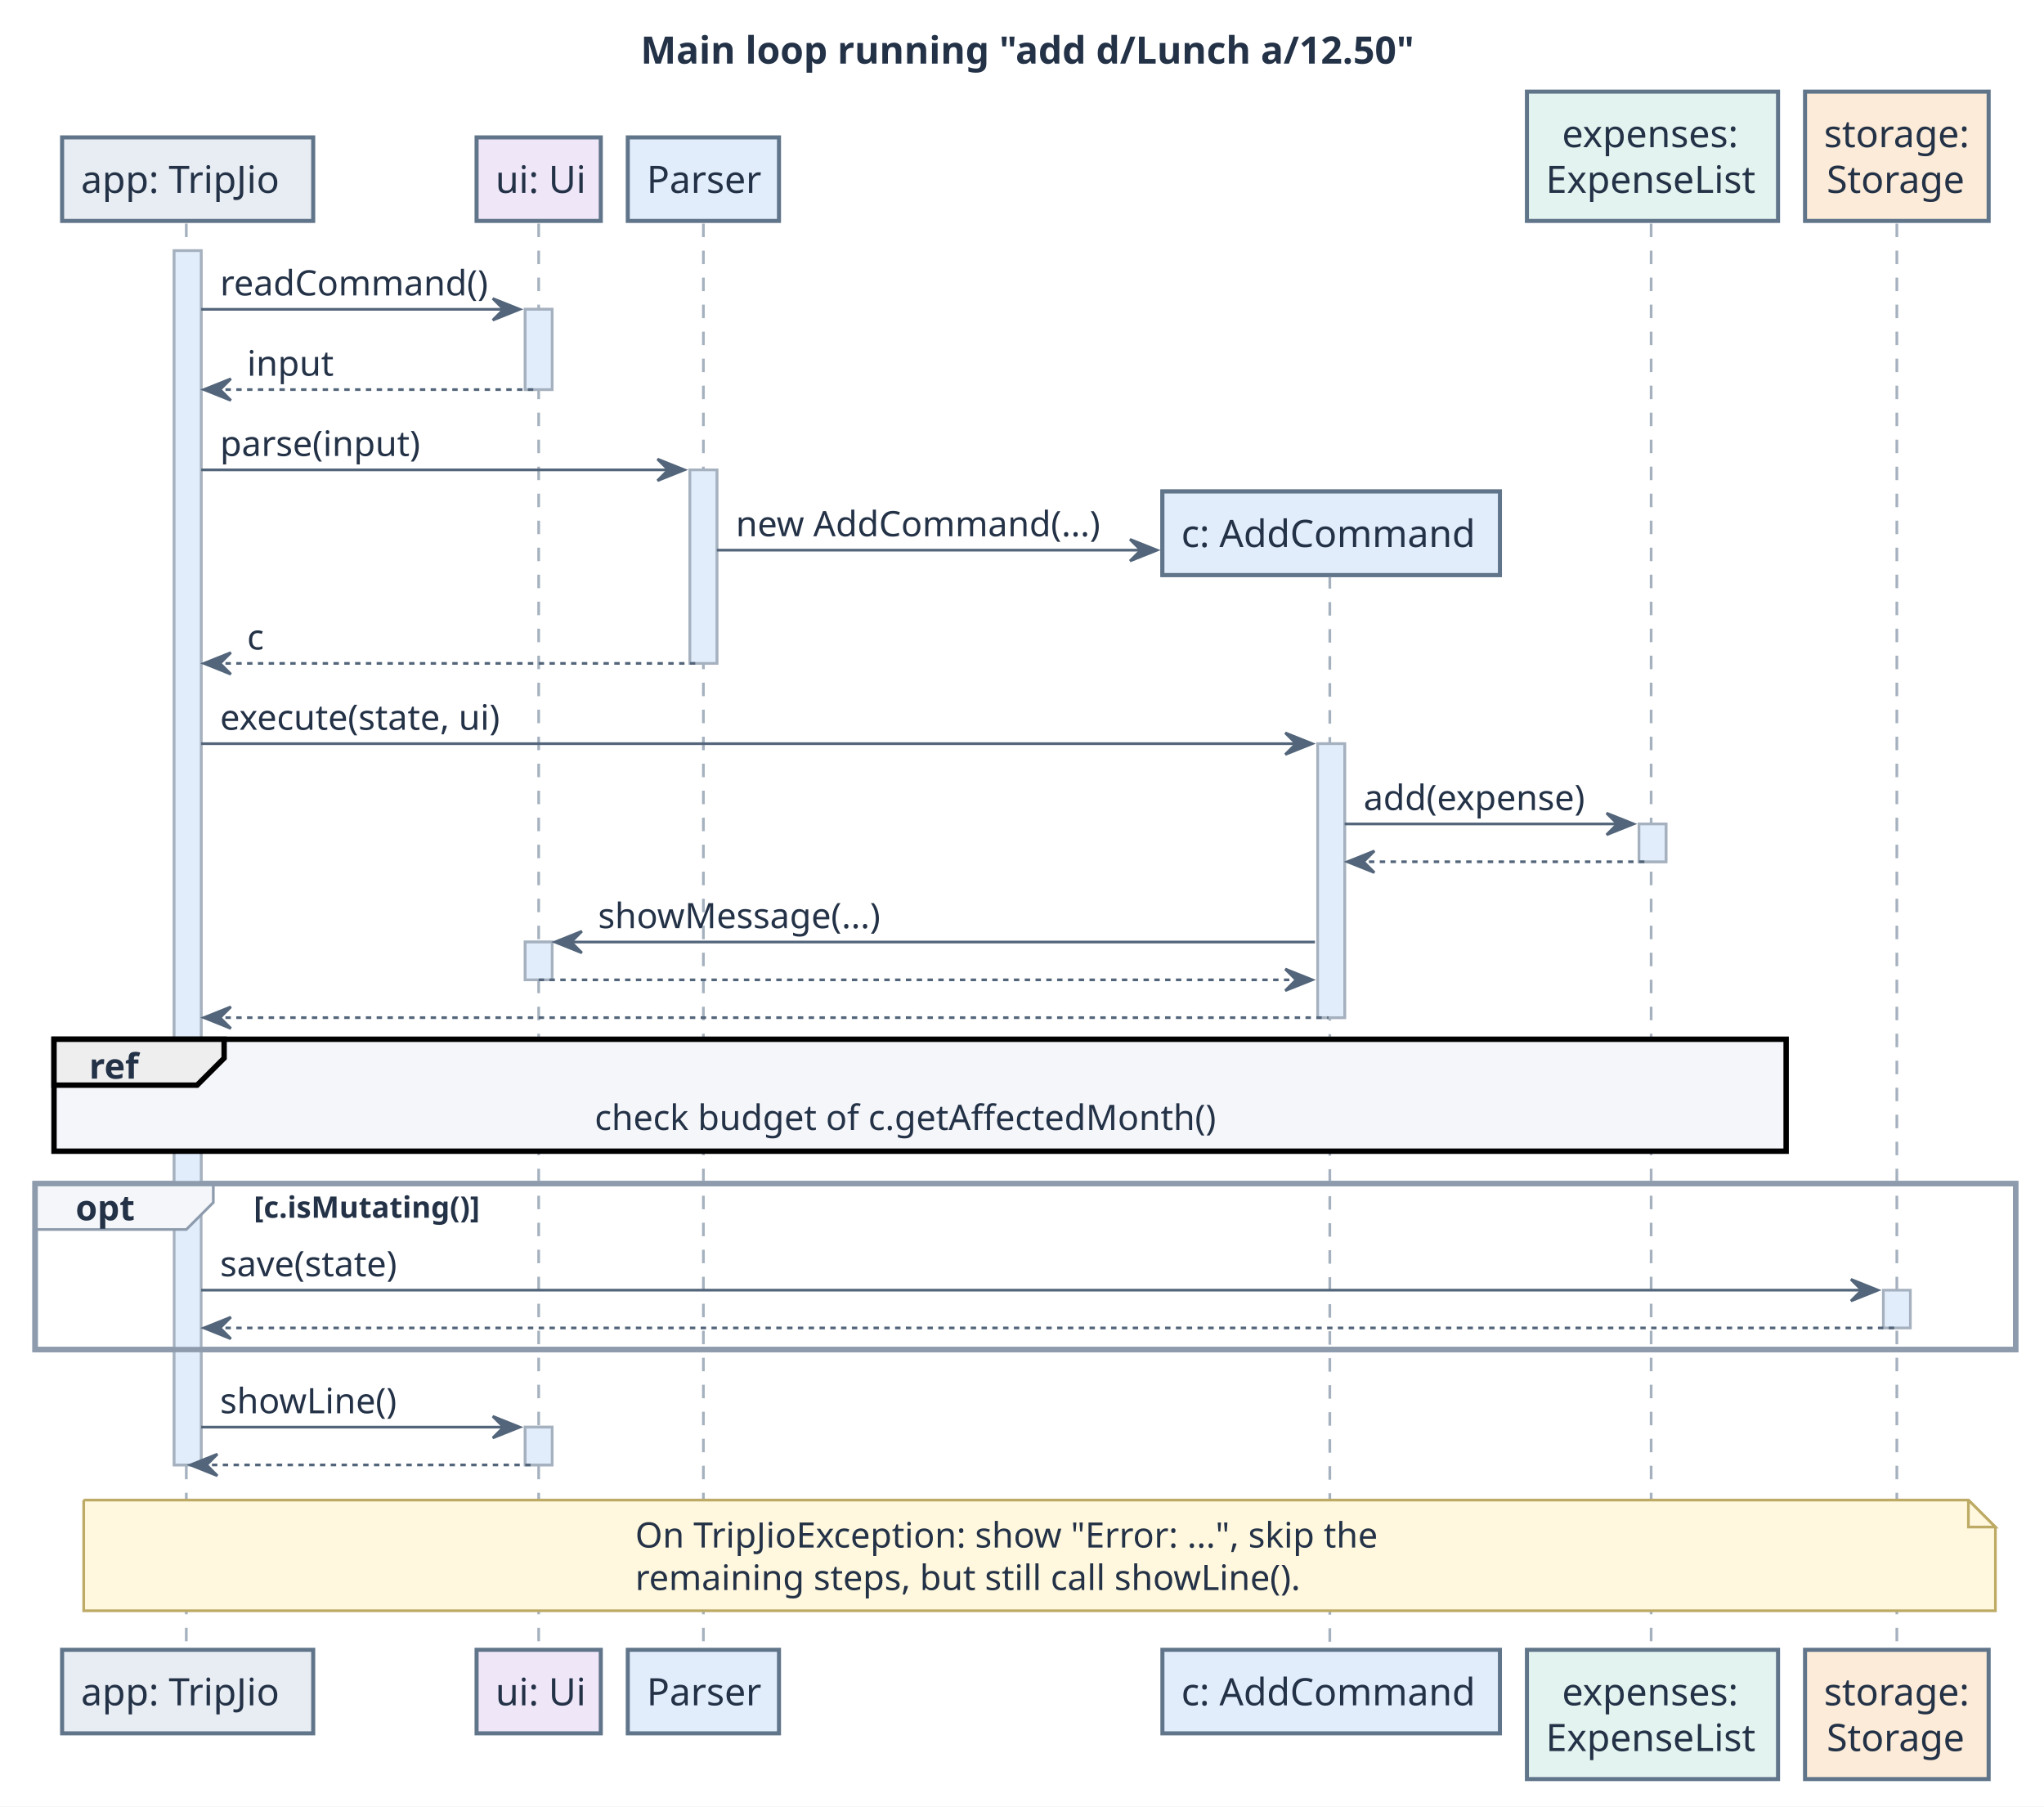
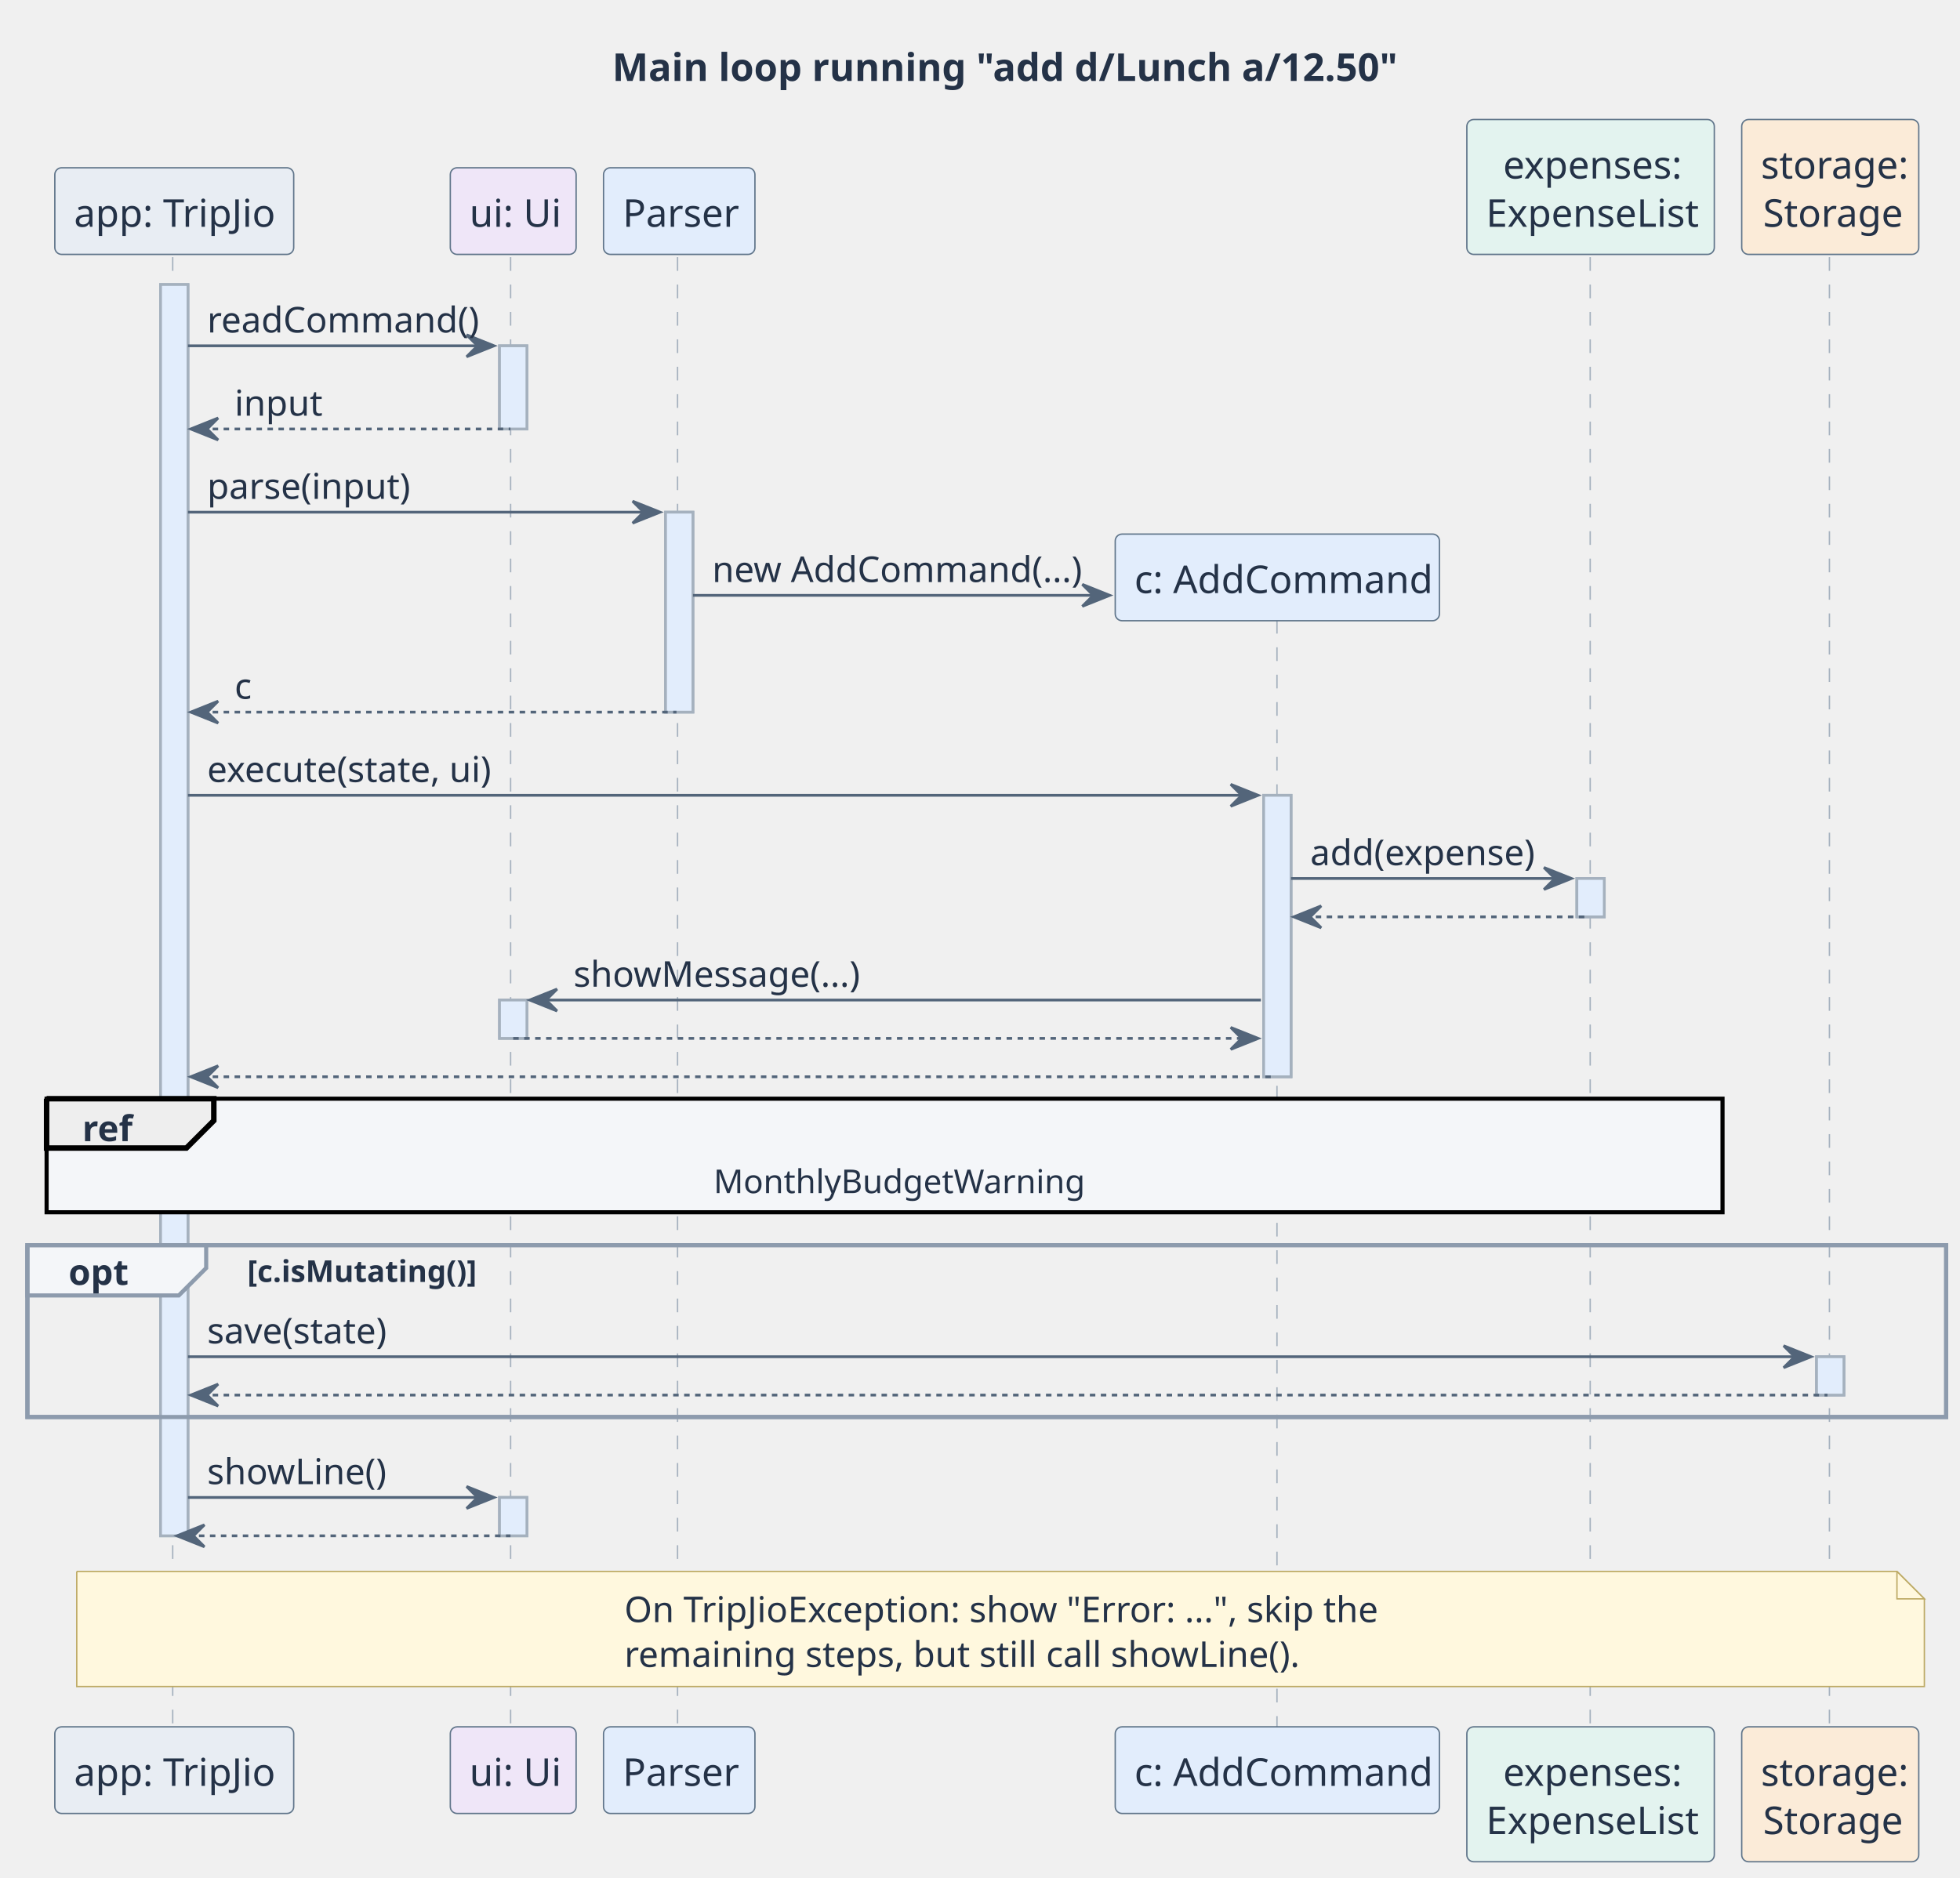
- <svg xmlns="http://www.w3.org/2000/svg" contentScriptType="application/ecmascript" contentStyleType="text/css" height="669px" preserveAspectRatio="none" style="width:757px;height:669px;background:#FFFFFF;" version="1.1" viewBox="0 0 757 669" width="757px" zoomAndPan="magnify">
-   <rect x="0" y="0" width="100%" height="100%" fill="#FFFFFF" />
+ <svg xmlns="http://www.w3.org/2000/svg" contentStyleType="text/css" data-diagram-type="SEQUENCE" height="685px" preserveAspectRatio="none" style="width:715px;height:685px;background:#FFFFFF;" version="1.1" viewBox="0 0 715 685" width="715px" zoomAndPan="magnify">
  <defs />
  <g>
-     <text fill="#243247" font-family="sans-serif" font-size="14" font-weight="bold" lengthAdjust="spacingAndGlyphs" textLength="285" x="237.25" y="23.562">Main loop running "add d/Lunch a/12.50"</text>
-     <rect fill="#E2EDFC" height="449.693" style="stroke: #A5B1BE; stroke-width: 1.0;" width="10" x="64.5" y="92.818" />
-     <rect fill="#E2EDFC" height="29.73" style="stroke: #A5B1BE; stroke-width: 1.0;" width="10" x="194.5" y="114.548" />
-     <rect fill="#E2EDFC" height="14" style="stroke: #A5B1BE; stroke-width: 1.0;" width="10" x="194.5" y="348.864" />
-     <rect fill="#E2EDFC" height="14" style="stroke: #A5B1BE; stroke-width: 1.0;" width="10" x="194.5" y="528.512" />
-     <rect fill="#E2EDFC" height="71.669" style="stroke: #A5B1BE; stroke-width: 1.0;" width="10" x="255.5" y="174.007" />
-     <rect fill="#E2EDFC" height="101.459" style="stroke: #A5B1BE; stroke-width: 1.0;" width="10" x="488" y="275.405" />
-     <rect fill="#E2EDFC" height="14" style="stroke: #A5B1BE; stroke-width: 1.0;" width="10" x="607" y="305.135" />
-     <rect fill="#E2EDFC" height="14" style="stroke: #A5B1BE; stroke-width: 1.0;" width="10" x="697.5" y="477.782" />
-     <rect fill="#E2EDFC" height="30.939" style="stroke: #60758A; stroke-width: 1.5;" width="125" x="430.5" y="182.007" />
-     <text fill="#243247" font-family="sans-serif" font-size="14" lengthAdjust="spacingAndGlyphs" textLength="111" x="437.5" y="202.569">c: AddCommand</text>
-     <rect fill="#FFFFFF" height="61.459" style="stroke: #8D9BAD; stroke-width: 2.0;" width="733.5" x="13" y="438.323" />
-     <line style="stroke: #A5B1BE; stroke-width: 1.0; stroke-dasharray: 5.0,5.0;" x1="69" x2="69" y1="82.818" y2="611.971" />
-     <line style="stroke: #A5B1BE; stroke-width: 1.0; stroke-dasharray: 5.0,5.0;" x1="199.5" x2="199.5" y1="82.818" y2="611.971" />
-     <line style="stroke: #A5B1BE; stroke-width: 1.0; stroke-dasharray: 5.0,5.0;" x1="260.5" x2="260.5" y1="82.818" y2="611.971" />
-     <line style="stroke: #A5B1BE; stroke-width: 1.0; stroke-dasharray: 5.0,5.0;" x1="492.5" x2="492.5" y1="212.977" y2="611.971" />
-     <line style="stroke: #A5B1BE; stroke-width: 1.0; stroke-dasharray: 5.0,5.0;" x1="611.5" x2="611.5" y1="82.818" y2="611.971" />
-     <line style="stroke: #A5B1BE; stroke-width: 1.0; stroke-dasharray: 5.0,5.0;" x1="702.5" x2="702.5" y1="82.818" y2="611.971" />
-     <rect fill="#E8EDF3" height="30.939" style="stroke: #60758A; stroke-width: 1.5;" width="93" x="23" y="50.879" />
-     <text fill="#243247" font-family="sans-serif" font-size="14" lengthAdjust="spacingAndGlyphs" textLength="79" x="30" y="71.441">app: TripJio</text>
-     <rect fill="#E8EDF3" height="30.939" style="stroke: #60758A; stroke-width: 1.5;" width="93" x="23" y="610.971" />
-     <text fill="#243247" font-family="sans-serif" font-size="14" lengthAdjust="spacingAndGlyphs" textLength="79" x="30" y="631.533">app: TripJio</text>
-     <rect fill="#EFE6F8" height="30.939" style="stroke: #60758A; stroke-width: 1.5;" width="46" x="176.5" y="50.879" />
-     <text fill="#243247" font-family="sans-serif" font-size="14" lengthAdjust="spacingAndGlyphs" textLength="32" x="183.5" y="71.441">ui: Ui</text>
-     <rect fill="#EFE6F8" height="30.939" style="stroke: #60758A; stroke-width: 1.5;" width="46" x="176.5" y="610.971" />
-     <text fill="#243247" font-family="sans-serif" font-size="14" lengthAdjust="spacingAndGlyphs" textLength="32" x="183.5" y="631.533">ui: Ui</text>
-     <rect fill="#E2EDFC" height="30.939" style="stroke: #60758A; stroke-width: 1.5;" width="56" x="232.5" y="50.879" />
-     <text fill="#243247" font-family="sans-serif" font-size="14" lengthAdjust="spacingAndGlyphs" textLength="42" x="239.5" y="71.441">Parser</text>
-     <rect fill="#E2EDFC" height="30.939" style="stroke: #60758A; stroke-width: 1.5;" width="56" x="232.5" y="610.971" />
-     <text fill="#243247" font-family="sans-serif" font-size="14" lengthAdjust="spacingAndGlyphs" textLength="42" x="239.5" y="631.533">Parser</text>
-     <rect fill="#E2EDFC" height="30.939" style="stroke: #60758A; stroke-width: 1.5;" width="125" x="430.5" y="610.971" />
-     <text fill="#243247" font-family="sans-serif" font-size="14" lengthAdjust="spacingAndGlyphs" textLength="111" x="437.5" y="631.533">c: AddCommand</text>
-     <rect fill="#E3F3EF" height="47.879" style="stroke: #60758A; stroke-width: 1.5;" width="93" x="565.5" y="33.94" />
-     <text fill="#243247" font-family="sans-serif" font-size="14" lengthAdjust="spacingAndGlyphs" textLength="67" x="578.5" y="54.502">expenses:</text>
-     <text fill="#243247" font-family="sans-serif" font-size="14" lengthAdjust="spacingAndGlyphs" textLength="79" x="572.5" y="71.441">ExpenseList</text>
-     <rect fill="#E3F3EF" height="47.879" style="stroke: #60758A; stroke-width: 1.5;" width="93" x="565.5" y="610.971" />
-     <text fill="#243247" font-family="sans-serif" font-size="14" lengthAdjust="spacingAndGlyphs" textLength="67" x="578.5" y="631.533">expenses:</text>
-     <text fill="#243247" font-family="sans-serif" font-size="14" lengthAdjust="spacingAndGlyphs" textLength="79" x="572.5" y="648.473">ExpenseList</text>
-     <rect fill="#FBEBD8" height="47.879" style="stroke: #60758A; stroke-width: 1.5;" width="68" x="668.5" y="33.94" />
-     <text fill="#243247" font-family="sans-serif" font-size="14" lengthAdjust="spacingAndGlyphs" textLength="54" x="675.5" y="54.502">storage:</text>
-     <text fill="#243247" font-family="sans-serif" font-size="14" lengthAdjust="spacingAndGlyphs" textLength="52" x="676.5" y="71.441">Storage</text>
-     <rect fill="#FBEBD8" height="47.879" style="stroke: #60758A; stroke-width: 1.5;" width="68" x="668.5" y="610.971" />
-     <text fill="#243247" font-family="sans-serif" font-size="14" lengthAdjust="spacingAndGlyphs" textLength="54" x="675.5" y="631.533">storage:</text>
-     <text fill="#243247" font-family="sans-serif" font-size="14" lengthAdjust="spacingAndGlyphs" textLength="52" x="676.5" y="648.473">Storage</text>
-     <rect fill="#E2EDFC" height="449.693" style="stroke: #A5B1BE; stroke-width: 1.0;" width="10" x="64.5" y="92.818" />
-     <rect fill="#E2EDFC" height="29.73" style="stroke: #A5B1BE; stroke-width: 1.0;" width="10" x="194.5" y="114.548" />
-     <rect fill="#E2EDFC" height="14" style="stroke: #A5B1BE; stroke-width: 1.0;" width="10" x="194.5" y="348.864" />
-     <rect fill="#E2EDFC" height="14" style="stroke: #A5B1BE; stroke-width: 1.0;" width="10" x="194.5" y="528.512" />
-     <rect fill="#E2EDFC" height="71.669" style="stroke: #A5B1BE; stroke-width: 1.0;" width="10" x="255.5" y="174.007" />
-     <rect fill="#E2EDFC" height="101.459" style="stroke: #A5B1BE; stroke-width: 1.0;" width="10" x="488" y="275.405" />
-     <rect fill="#E2EDFC" height="14" style="stroke: #A5B1BE; stroke-width: 1.0;" width="10" x="607" y="305.135" />
-     <rect fill="#E2EDFC" height="14" style="stroke: #A5B1BE; stroke-width: 1.0;" width="10" x="697.5" y="477.782" />
-     <polygon fill="#53657A" points="182.5,110.548,192.5,114.548,182.5,118.548,186.5,114.548" style="stroke: #53657A; stroke-width: 1.0;" />
-     <line style="stroke: #53657A; stroke-width: 1.0;" x1="74.5" x2="188.5" y1="114.548" y2="114.548" />
-     <text fill="#243247" font-family="sans-serif" font-size="13" lengthAdjust="spacingAndGlyphs" textLength="101" x="81.5" y="109.412">readCommand()</text>
-     <polygon fill="#53657A" points="85.5,140.277,75.5,144.277,85.5,148.277,81.5,144.277" style="stroke: #53657A; stroke-width: 1.0;" />
-     <line style="stroke: #53657A; stroke-width: 1.0; stroke-dasharray: 2.0,2.0;" x1="79.5" x2="198.5" y1="144.277" y2="144.277" />
-     <text fill="#243247" font-family="sans-serif" font-size="13" lengthAdjust="spacingAndGlyphs" textLength="31" x="91.5" y="139.142">input</text>
-     <polygon fill="#53657A" points="243.5,170.007,253.5,174.007,243.5,178.007,247.5,174.007" style="stroke: #53657A; stroke-width: 1.0;" />
-     <line style="stroke: #53657A; stroke-width: 1.0;" x1="74.5" x2="249.5" y1="174.007" y2="174.007" />
-     <text fill="#243247" font-family="sans-serif" font-size="13" lengthAdjust="spacingAndGlyphs" textLength="76" x="81.5" y="168.871">parse(input)</text>
-     <polygon fill="#53657A" points="418.5,199.736,428.5,203.736,418.5,207.736,422.5,203.736" style="stroke: #53657A; stroke-width: 1.0;" />
-     <line style="stroke: #53657A; stroke-width: 1.0;" x1="265.5" x2="424.5" y1="203.736" y2="203.736" />
-     <text fill="#243247" font-family="sans-serif" font-size="13" lengthAdjust="spacingAndGlyphs" textLength="141" x="272.5" y="198.601">new AddCommand(...)</text>
-     <rect fill="#E2EDFC" height="30.939" style="stroke: #60758A; stroke-width: 1.5;" width="125" x="430.5" y="182.007" />
-     <text fill="#243247" font-family="sans-serif" font-size="14" lengthAdjust="spacingAndGlyphs" textLength="111" x="437.5" y="202.569">c: AddCommand</text>
-     <polygon fill="#53657A" points="85.5,241.676,75.5,245.676,85.5,249.676,81.5,245.676" style="stroke: #53657A; stroke-width: 1.0;" />
-     <line style="stroke: #53657A; stroke-width: 1.0; stroke-dasharray: 2.0,2.0;" x1="79.5" x2="259.5" y1="245.676" y2="245.676" />
-     <text fill="#243247" font-family="sans-serif" font-size="13" lengthAdjust="spacingAndGlyphs" textLength="7" x="91.5" y="240.54">c</text>
-     <polygon fill="#53657A" points="476,271.405,486,275.405,476,279.405,480,275.405" style="stroke: #53657A; stroke-width: 1.0;" />
-     <line style="stroke: #53657A; stroke-width: 1.0;" x1="74.5" x2="482" y1="275.405" y2="275.405" />
-     <text fill="#243247" font-family="sans-serif" font-size="13" lengthAdjust="spacingAndGlyphs" textLength="109" x="81.5" y="270.269">execute(state, ui)</text>
-     <polygon fill="#53657A" points="595,301.135,605,305.135,595,309.135,599,305.135" style="stroke: #53657A; stroke-width: 1.0;" />
-     <line style="stroke: #53657A; stroke-width: 1.0;" x1="498" x2="601" y1="305.135" y2="305.135" />
-     <text fill="#243247" font-family="sans-serif" font-size="13" lengthAdjust="spacingAndGlyphs" textLength="87" x="505" y="299.999">add(expense)</text>
-     <polygon fill="#53657A" points="509,315.135,499,319.135,509,323.135,505,319.135" style="stroke: #53657A; stroke-width: 1.0;" />
-     <line style="stroke: #53657A; stroke-width: 1.0; stroke-dasharray: 2.0,2.0;" x1="503" x2="611" y1="319.135" y2="319.135" />
-     <polygon fill="#53657A" points="215.5,344.864,205.5,348.864,215.5,352.864,211.5,348.864" style="stroke: #53657A; stroke-width: 1.0;" />
-     <line style="stroke: #53657A; stroke-width: 1.0;" x1="209.5" x2="487" y1="348.864" y2="348.864" />
-     <text fill="#243247" font-family="sans-serif" font-size="13" lengthAdjust="spacingAndGlyphs" textLength="113" x="221.5" y="343.728">showMessage(...)</text>
-     <polygon fill="#53657A" points="476,358.864,486,362.864,476,366.864,480,362.864" style="stroke: #53657A; stroke-width: 1.0;" />
-     <line style="stroke: #53657A; stroke-width: 1.0; stroke-dasharray: 2.0,2.0;" x1="199.5" x2="482" y1="362.864" y2="362.864" />
-     <polygon fill="#53657A" points="85.5,372.864,75.5,376.864,85.5,380.864,81.5,376.864" style="stroke: #53657A; stroke-width: 1.0;" />
-     <line style="stroke: #53657A; stroke-width: 1.0; stroke-dasharray: 2.0,2.0;" x1="79.5" x2="492" y1="376.864" y2="376.864" />
-     <rect fill="#F4F6F9" height="41.459" style="stroke: #000000; stroke-width: 2.0;" width="641.5" x="20" y="384.864" />
-     <polygon fill="#EEEEEE" points="20,384.864,83,384.864,83,391.864,73,401.864,20,401.864,20,384.864" style="stroke: #000000; stroke-width: 2.0;" />
-     <text fill="#243247" font-family="sans-serif" font-size="13" font-weight="bold" lengthAdjust="spacingAndGlyphs" textLength="18" x="33" y="399.458">ref</text>
-     <text fill="#243247" font-family="sans-serif" font-size="13" lengthAdjust="spacingAndGlyphs" textLength="241" x="220.25" y="418.458">check budget of c.getAffectedMonth()</text>
-     <path d="M13,438.323 L79,438.323 L79,445.323 L69,455.323 L13,455.323 L13,438.323 " fill="#F4F6F9" style="stroke: #8D9BAD; stroke-width: 1.0;" />
-     <rect fill="none" height="61.459" style="stroke: #8D9BAD; stroke-width: 2.0;" width="733.5" x="13" y="438.323" />
-     <text fill="#243247" font-family="sans-serif" font-size="13" font-weight="bold" lengthAdjust="spacingAndGlyphs" textLength="21" x="28" y="451.917">opt</text>
-     <text fill="#243247" font-family="sans-serif" font-size="11" font-weight="bold" lengthAdjust="spacingAndGlyphs" textLength="83" x="94" y="450.979">[c.isMutating()]</text>
-     <polygon fill="#53657A" points="685.5,473.782,695.5,477.782,685.5,481.782,689.5,477.782" style="stroke: #53657A; stroke-width: 1.0;" />
-     <line style="stroke: #53657A; stroke-width: 1.0;" x1="74.5" x2="691.5" y1="477.782" y2="477.782" />
-     <text fill="#243247" font-family="sans-serif" font-size="13" lengthAdjust="spacingAndGlyphs" textLength="69" x="81.5" y="472.647">save(state)</text>
-     <polygon fill="#53657A" points="85.5,487.782,75.5,491.782,85.5,495.782,81.5,491.782" style="stroke: #53657A; stroke-width: 1.0;" />
-     <line style="stroke: #53657A; stroke-width: 1.0; stroke-dasharray: 2.0,2.0;" x1="79.5" x2="701.5" y1="491.782" y2="491.782" />
-     <polygon fill="#53657A" points="182.5,524.512,192.5,528.512,182.5,532.512,186.5,528.512" style="stroke: #53657A; stroke-width: 1.0;" />
-     <line style="stroke: #53657A; stroke-width: 1.0;" x1="74.5" x2="188.5" y1="528.512" y2="528.512" />
-     <text fill="#243247" font-family="sans-serif" font-size="13" lengthAdjust="spacingAndGlyphs" textLength="70" x="81.5" y="523.376">showLine()</text>
-     <polygon fill="#53657A" points="80.5,538.512,70.5,542.512,80.5,546.512,76.5,542.512" style="stroke: #53657A; stroke-width: 1.0;" />
-     <line style="stroke: #53657A; stroke-width: 1.0; stroke-dasharray: 2.0,2.0;" x1="74.5" x2="198.5" y1="542.512" y2="542.512" />
-     <path d="M31,555.512 L31,596.512 L739,596.512 L739,565.512 L729,555.512 L31,555.512 " fill="#FFF8DE" style="stroke: #BDAA65; stroke-width: 1.0;" />
-     <path d="M729,555.512 L729,565.512 L739,565.512 L729,555.512 " fill="#FFF8DE" style="stroke: #BDAA65; stroke-width: 1.0;" />
-     <text fill="#243247" font-family="sans-serif" font-size="13" lengthAdjust="spacingAndGlyphs" textLength="291" x="235.25" y="573.106">On TripJioException: show "Error: ...", skip the</text>
-     <text fill="#243247" font-family="sans-serif" font-size="13" lengthAdjust="spacingAndGlyphs" textLength="253" x="235.25" y="588.835">remaining steps, but still call showLine().</text>
+     <text fill="#243247" font-family="sans-serif" font-size="14" font-weight="bold" lengthAdjust="spacing" textLength="272.289" x="223.333" y="29.533">Main loop running "add d/Lunch a/12.50"</text>
+     <g>
+       <rect fill="#E2EDFC" height="456.57" style="stroke:#A5B1BE;stroke-width:1;" width="10" x="58.572" y="103.828" />
+     </g>
+     <g>
+       <rect fill="#E2EDFC" height="30.352" style="stroke:#A5B1BE;stroke-width:1;" width="10" x="182.216" y="126.18" />
+     </g>
+     <g>
+       <rect fill="#E2EDFC" height="14" style="stroke:#A5B1BE;stroke-width:1;" width="10" x="182.216" y="364.898" />
+     </g>
+     <g>
+       <rect fill="#E2EDFC" height="14" style="stroke:#A5B1BE;stroke-width:1;" width="10" x="182.216" y="546.398" />
+     </g>
+     <g>
+       <rect fill="#E2EDFC" height="72.961" style="stroke:#A5B1BE;stroke-width:1;" width="10" x="242.781" y="186.883" />
+     </g>
+     <g>
+       <rect fill="#E2EDFC" height="102.703" style="stroke:#A5B1BE;stroke-width:1;" width="10" x="460.966" y="290.195" />
+     </g>
+     <g>
+       <rect fill="#E2EDFC" height="14" style="stroke:#A5B1BE;stroke-width:1;" width="10" x="575.235" y="320.547" />
+     </g>
+     <g>
+       <rect fill="#E2EDFC" height="14" style="stroke:#A5B1BE;stroke-width:1;" width="10" x="662.662" y="495.047" />
+     </g>
+     <rect fill="none" height="62.703" style="stroke:#8D9BAD;stroke-width:1.5;" width="699.955" x="10" y="454.344" />
+     <g>
+       <rect fill="#000000" fill-opacity="0" height="537.273" width="8" x="59.572" y="93.828" />
+       <line style="stroke:#A5B1BE;stroke-width:0.5;stroke-dasharray:5.0,5.0;" x1="63" x2="63" y1="93.828" y2="631.102" />
+     </g>
+     <g>
+       <rect fill="#000000" fill-opacity="0" height="537.273" width="8" x="183.216" y="93.828" />
+       <line style="stroke:#A5B1BE;stroke-width:0.5;stroke-dasharray:5.0,5.0;" x1="186.268" x2="186.268" y1="93.828" y2="631.102" />
+     </g>
+     <g>
+       <rect fill="#000000" fill-opacity="0" height="537.273" width="8" x="243.781" y="93.828" />
+       <line style="stroke:#A5B1BE;stroke-width:0.5;stroke-dasharray:5.0,5.0;" x1="247.164" x2="247.164" y1="93.828" y2="631.102" />
+     </g>
+     <g>
+       <rect fill="#000000" fill-opacity="0" height="404.914" width="8" x="461.966" y="226.188" />
+       <line style="stroke:#A5B1BE;stroke-width:0.5;stroke-dasharray:5.0,5.0;" x1="465.832" x2="465.832" y1="226.188" y2="631.102" />
+     </g>
+     <g>
+       <rect fill="#000000" fill-opacity="0" height="537.273" width="8" x="576.235" y="93.828" />
+       <line style="stroke:#A5B1BE;stroke-width:0.5;stroke-dasharray:5.0,5.0;" x1="580.101" x2="580.101" y1="93.828" y2="631.102" />
+     </g>
+     <g>
+       <rect fill="#000000" fill-opacity="0" height="537.273" width="8" x="663.662" y="93.828" />
+       <line style="stroke:#A5B1BE;stroke-width:0.5;stroke-dasharray:5.0,5.0;" x1="667.369" x2="667.369" y1="93.828" y2="631.102" />
+     </g>
+     <g class="participant participant-head" data-participant="App">
+       <rect fill="#E8EDF3" height="31.609" rx="2.5" ry="2.5" style="stroke:#60758A;stroke-width:0.5;" width="87.144" x="20" y="61.219" />
+       <text fill="#243247" font-family="sans-serif" font-size="14" lengthAdjust="spacing" textLength="73.144" x="27" y="82.752">app: TripJio</text>
+     </g>
+     <g class="participant participant-tail" data-participant="App">
+       <rect fill="#E8EDF3" height="31.609" rx="2.5" ry="2.5" style="stroke:#60758A;stroke-width:0.5;" width="87.144" x="20" y="630.102" />
+       <text fill="#243247" font-family="sans-serif" font-size="14" lengthAdjust="spacing" textLength="73.144" x="27" y="651.635">app: TripJio</text>
+     </g>
+     <g class="participant participant-head" data-participant="Ui">
+       <rect fill="#EFE6F8" height="31.609" rx="2.5" ry="2.5" style="stroke:#60758A;stroke-width:0.5;" width="45.897" x="164.268" y="61.219" />
+       <text fill="#243247" font-family="sans-serif" font-size="14" lengthAdjust="spacing" textLength="31.896" x="171.268" y="82.752">ui: Ui</text>
+     </g>
+     <g class="participant participant-tail" data-participant="Ui">
+       <rect fill="#EFE6F8" height="31.609" rx="2.5" ry="2.5" style="stroke:#60758A;stroke-width:0.5;" width="45.897" x="164.268" y="630.102" />
+       <text fill="#243247" font-family="sans-serif" font-size="14" lengthAdjust="spacing" textLength="31.896" x="171.268" y="651.635">ui: Ui</text>
+     </g>
+     <g class="participant participant-head" data-participant="Parser">
+       <rect fill="#E2EDFC" height="31.609" rx="2.5" ry="2.5" style="stroke:#60758A;stroke-width:0.5;" width="55.234" x="220.164" y="61.219" />
+       <text fill="#243247" font-family="sans-serif" font-size="14" lengthAdjust="spacing" textLength="41.234" x="227.164" y="82.752">Parser</text>
+     </g>
+     <g class="participant participant-tail" data-participant="Parser">
+       <rect fill="#E2EDFC" height="31.609" rx="2.5" ry="2.5" style="stroke:#60758A;stroke-width:0.5;" width="55.234" x="220.164" y="630.102" />
+       <text fill="#243247" font-family="sans-serif" font-size="14" lengthAdjust="spacing" textLength="41.234" x="227.164" y="651.635">Parser</text>
+     </g>
+     <g class="participant participant-tail" data-participant="Cmd">
+       <rect fill="#E2EDFC" height="31.609" rx="2.5" ry="2.5" style="stroke:#60758A;stroke-width:0.5;" width="118.269" x="406.832" y="630.102" />
+       <text fill="#243247" font-family="sans-serif" font-size="14" lengthAdjust="spacing" textLength="104.269" x="413.832" y="651.635">c: AddCommand</text>
+     </g>
+     <g class="participant participant-head" data-participant="Expenses">
+       <rect fill="#E3F3EF" height="49.219" rx="2.5" ry="2.5" style="stroke:#60758A;stroke-width:0.5;" width="90.269" x="535.101" y="43.609" />
+       <text fill="#243247" font-family="sans-serif" font-size="14" lengthAdjust="spacing" textLength="63.82" x="548.325" y="65.143">expenses:</text>
+       <text fill="#243247" font-family="sans-serif" font-size="14" lengthAdjust="spacing" textLength="76.269" x="542.101" y="82.752">ExpenseList</text>
+     </g>
+     <g class="participant participant-tail" data-participant="Expenses">
+       <rect fill="#E3F3EF" height="49.219" rx="2.5" ry="2.5" style="stroke:#60758A;stroke-width:0.5;" width="90.269" x="535.101" y="630.102" />
+       <text fill="#243247" font-family="sans-serif" font-size="14" lengthAdjust="spacing" textLength="63.82" x="548.325" y="651.635">expenses:</text>
+       <text fill="#243247" font-family="sans-serif" font-size="14" lengthAdjust="spacing" textLength="76.269" x="542.101" y="669.244">ExpenseList</text>
+     </g>
+     <g class="participant participant-head" data-participant="Storage">
+       <rect fill="#FBEBD8" height="49.219" rx="2.5" ry="2.5" style="stroke:#60758A;stroke-width:0.5;" width="64.586" x="635.369" y="43.609" />
+       <text fill="#243247" font-family="sans-serif" font-size="14" lengthAdjust="spacing" textLength="50.586" x="642.369" y="65.143">storage:</text>
+       <text fill="#243247" font-family="sans-serif" font-size="14" lengthAdjust="spacing" textLength="49.034" x="643.145" y="82.752">Storage</text>
+     </g>
+     <g class="participant participant-tail" data-participant="Storage">
+       <rect fill="#FBEBD8" height="49.219" rx="2.5" ry="2.5" style="stroke:#60758A;stroke-width:0.5;" width="64.586" x="635.369" y="630.102" />
+       <text fill="#243247" font-family="sans-serif" font-size="14" lengthAdjust="spacing" textLength="50.586" x="642.369" y="651.635">storage:</text>
+       <text fill="#243247" font-family="sans-serif" font-size="14" lengthAdjust="spacing" textLength="49.034" x="643.145" y="669.244">Storage</text>
+     </g>
+     <g>
+       <rect fill="#E2EDFC" height="456.57" style="stroke:#A5B1BE;stroke-width:1;" width="10" x="58.572" y="103.828" />
+     </g>
+     <g>
+       <rect fill="#E2EDFC" height="30.352" style="stroke:#A5B1BE;stroke-width:1;" width="10" x="182.216" y="126.18" />
+     </g>
+     <g>
+       <rect fill="#E2EDFC" height="14" style="stroke:#A5B1BE;stroke-width:1;" width="10" x="182.216" y="364.898" />
+     </g>
+     <g>
+       <rect fill="#E2EDFC" height="14" style="stroke:#A5B1BE;stroke-width:1;" width="10" x="182.216" y="546.398" />
+     </g>
+     <g>
+       <rect fill="#E2EDFC" height="72.961" style="stroke:#A5B1BE;stroke-width:1;" width="10" x="242.781" y="186.883" />
+     </g>
+     <g>
+       <rect fill="#E2EDFC" height="102.703" style="stroke:#A5B1BE;stroke-width:1;" width="10" x="460.966" y="290.195" />
+     </g>
+     <g>
+       <rect fill="#E2EDFC" height="14" style="stroke:#A5B1BE;stroke-width:1;" width="10" x="575.235" y="320.547" />
+     </g>
+     <g>
+       <rect fill="#E2EDFC" height="14" style="stroke:#A5B1BE;stroke-width:1;" width="10" x="662.662" y="495.047" />
+     </g>
+     <g class="message" data-participant-1="App" data-participant-2="Ui">
+       <polygon fill="#53657A" points="170.216,122.18,180.216,126.18,170.216,130.18,174.216,126.18" style="stroke:#53657A;stroke-width:1;" />
+       <line style="stroke:#53657A;stroke-width:1;" x1="68.572" x2="176.216" y1="126.18" y2="126.18" />
+       <text fill="#243247" font-family="sans-serif" font-size="13" lengthAdjust="spacing" textLength="94.644" x="75.572" y="121.323">readCommand()</text>
+     </g>
+     <g class="message" data-participant-1="Ui" data-participant-2="App">
+       <polygon fill="#53657A" points="79.572,152.531,69.572,156.531,79.572,160.531,75.572,156.531" style="stroke:#53657A;stroke-width:1;" />
+       <line style="stroke:#53657A;stroke-width:1;stroke-dasharray:2.0,2.0;" x1="73.572" x2="186.216" y1="156.531" y2="156.531" />
+       <text fill="#243247" font-family="sans-serif" font-size="13" lengthAdjust="spacing" textLength="28.19" x="85.572" y="151.675">input</text>
+     </g>
+     <g class="message" data-participant-1="App" data-participant-2="Parser">
+       <polygon fill="#53657A" points="230.781,182.883,240.781,186.883,230.781,190.883,234.781,186.883" style="stroke:#53657A;stroke-width:1;" />
+       <line style="stroke:#53657A;stroke-width:1;" x1="68.572" x2="236.781" y1="186.883" y2="186.883" />
+       <text fill="#243247" font-family="sans-serif" font-size="13" lengthAdjust="spacing" textLength="69.367" x="75.572" y="182.026">parse(input)</text>
+     </g>
+     <g class="message" data-participant-1="Parser" data-participant-2="Cmd">
+       <polygon fill="#53657A" points="394.832,213.234,404.832,217.234,394.832,221.234,398.832,217.234" style="stroke:#53657A;stroke-width:1;" />
+       <line style="stroke:#53657A;stroke-width:1;" x1="252.781" x2="400.832" y1="217.234" y2="217.234" />
+       <text fill="#243247" font-family="sans-serif" font-size="13" lengthAdjust="spacing" textLength="130.051" x="259.781" y="212.378">new AddCommand(...)</text>
+     </g>
+     <rect fill="#E2EDFC" height="31.609" rx="2.5" ry="2.5" style="stroke:#60758A;stroke-width:0.5;" width="118.269" x="406.832" y="194.883" />
+     <text fill="#243247" font-family="sans-serif" font-size="14" lengthAdjust="spacing" textLength="104.269" x="413.832" y="216.416">c: AddCommand</text>
+     <g class="message" data-participant-1="Parser" data-participant-2="App">
+       <polygon fill="#53657A" points="79.572,255.844,69.572,259.844,79.572,263.844,75.572,259.844" style="stroke:#53657A;stroke-width:1;" />
+       <line style="stroke:#53657A;stroke-width:1;stroke-dasharray:2.0,2.0;" x1="73.572" x2="246.781" y1="259.844" y2="259.844" />
+       <text fill="#243247" font-family="sans-serif" font-size="13" lengthAdjust="spacing" textLength="6.5" x="85.572" y="254.987">c</text>
+     </g>
+     <g class="message" data-participant-1="App" data-participant-2="Cmd">
+       <polygon fill="#53657A" points="448.966,286.195,458.966,290.195,448.966,294.195,452.966,290.195" style="stroke:#53657A;stroke-width:1;" />
+       <line style="stroke:#53657A;stroke-width:1;" x1="68.572" x2="454.966" y1="290.195" y2="290.195" />
+       <text fill="#243247" font-family="sans-serif" font-size="13" lengthAdjust="spacing" textLength="99.715" x="75.572" y="285.339">execute(state, ui)</text>
+     </g>
+     <g class="message" data-participant-1="Cmd" data-participant-2="Expenses">
+       <polygon fill="#53657A" points="563.235,316.547,573.235,320.547,563.235,324.547,567.235,320.547" style="stroke:#53657A;stroke-width:1;" />
+       <line style="stroke:#53657A;stroke-width:1;" x1="470.966" x2="569.235" y1="320.547" y2="320.547" />
+       <text fill="#243247" font-family="sans-serif" font-size="13" lengthAdjust="spacing" textLength="79.498" x="477.966" y="315.69">add(expense)</text>
+     </g>
+     <g class="message" data-participant-1="Expenses" data-participant-2="Cmd">
+       <polygon fill="#53657A" points="481.966,330.547,471.966,334.547,481.966,338.547,477.966,334.547" style="stroke:#53657A;stroke-width:1;" />
+       <line style="stroke:#53657A;stroke-width:1;stroke-dasharray:2.0,2.0;" x1="475.966" x2="579.235" y1="334.547" y2="334.547" />
+     </g>
+     <g class="message" data-participant-1="Cmd" data-participant-2="Ui">
+       <polygon fill="#53657A" points="203.216,360.898,193.216,364.898,203.216,368.898,199.216,364.898" style="stroke:#53657A;stroke-width:1;" />
+       <line style="stroke:#53657A;stroke-width:1;" x1="197.216" x2="459.966" y1="364.898" y2="364.898" />
+       <text fill="#243247" font-family="sans-serif" font-size="13" lengthAdjust="spacing" textLength="102.591" x="209.216" y="360.042">showMessage(...)</text>
+     </g>
+     <g class="message" data-participant-1="Ui" data-participant-2="Cmd">
+       <polygon fill="#53657A" points="448.966,374.898,458.966,378.898,448.966,382.898,452.966,378.898" style="stroke:#53657A;stroke-width:1;" />
+       <line style="stroke:#53657A;stroke-width:1;stroke-dasharray:2.0,2.0;" x1="187.216" x2="454.966" y1="378.898" y2="378.898" />
+     </g>
+     <g class="message" data-participant-1="Cmd" data-participant-2="App">
+       <polygon fill="#53657A" points="79.572,388.898,69.572,392.898,79.572,396.898,75.572,392.898" style="stroke:#53657A;stroke-width:1;" />
+       <line style="stroke:#53657A;stroke-width:1;stroke-dasharray:2.0,2.0;" x1="73.572" x2="464.966" y1="392.898" y2="392.898" />
+     </g>
+     <rect fill="#F4F6F9" height="41.445" style="stroke:#000000;stroke-width:1.5;" width="611.369" x="17" y="400.898" />
+     <path d="M17,400.898 L78,400.898 L78,408.898 L68,418.898 L17,418.898 L17,400.898" fill="#EEEEEE" style="stroke:#000000;stroke-width:2;" />
+     <text fill="#243247" font-family="sans-serif" font-size="13" font-weight="bold" lengthAdjust="spacing" textLength="16.618" x="30" y="416.394">ref</text>
+     <text fill="#243247" font-family="sans-serif" font-size="12" lengthAdjust="spacing" textLength="124.734" x="260.317" y="435.356">MonthlyBudgetWarning</text>
+     <path d="M10,454.344 L75.211,454.344 L75.211,462.695 L65.211,472.695 L10,472.695 L10,454.344" fill="#F4F6F9" style="stroke:#8D9BAD;stroke-width:1.5;" />
+     <rect fill="none" height="62.703" style="stroke:#8D9BAD;stroke-width:1.5;" width="699.955" x="10" y="454.344" />
+     <text fill="#243247" font-family="sans-serif" font-size="13" font-weight="bold" lengthAdjust="spacing" textLength="20.211" x="25" y="468.839">opt</text>
+     <text fill="#243247" font-family="sans-serif" font-size="11" font-weight="bold" lengthAdjust="spacing" textLength="78.821" x="90.211" y="467.763">[c.isMutating()]</text>
+     <g class="message" data-participant-1="App" data-participant-2="Storage">
+       <polygon fill="#53657A" points="650.662,491.047,660.662,495.047,650.662,499.047,654.662,495.047" style="stroke:#53657A;stroke-width:1;" />
+       <line style="stroke:#53657A;stroke-width:1;" x1="68.572" x2="656.662" y1="495.047" y2="495.047" />
+       <text fill="#243247" font-family="sans-serif" font-size="13" lengthAdjust="spacing" textLength="64.302" x="75.572" y="490.19">save(state)</text>
+     </g>
+     <g class="message" data-participant-1="Storage" data-participant-2="App">
+       <polygon fill="#53657A" points="79.572,505.047,69.572,509.047,79.572,513.047,75.572,509.047" style="stroke:#53657A;stroke-width:1;" />
+       <line style="stroke:#53657A;stroke-width:1;stroke-dasharray:2.0,2.0;" x1="73.572" x2="666.662" y1="509.047" y2="509.047" />
+     </g>
+     <g class="message" data-participant-1="App" data-participant-2="Ui">
+       <polygon fill="#53657A" points="170.216,542.398,180.216,546.398,170.216,550.398,174.216,546.398" style="stroke:#53657A;stroke-width:1;" />
+       <line style="stroke:#53657A;stroke-width:1;" x1="68.572" x2="176.216" y1="546.398" y2="546.398" />
+       <text fill="#243247" font-family="sans-serif" font-size="13" lengthAdjust="spacing" textLength="63.584" x="75.572" y="541.542">showLine()</text>
+     </g>
+     <g class="message" data-participant-1="Ui" data-participant-2="App">
+       <polygon fill="#53657A" points="74.572,556.398,64.572,560.398,74.572,564.398,70.572,560.398" style="stroke:#53657A;stroke-width:1;" />
+       <line style="stroke:#53657A;stroke-width:1;stroke-dasharray:2.0,2.0;" x1="68.572" x2="186.216" y1="560.398" y2="560.398" />
+     </g>
+     <path d="M28,573.398 L28,615.398 L702,615.398 L702,583.398 L692,573.398 L28,573.398" fill="#FFF8DE" style="stroke:#BDAA65;stroke-width:0.5;" />
+     <path d="M692,573.398 L692,583.398 L702,583.398 L692,573.398" fill="#FFF8DE" style="stroke:#BDAA65;stroke-width:0.5;" />
+     <text fill="#243247" font-family="sans-serif" font-size="13" lengthAdjust="spacing" textLength="266.437" x="227.759" y="591.894">On TripJioException: show "Error: ...", skip the</text>
+     <text fill="#243247" font-family="sans-serif" font-size="13" lengthAdjust="spacing" textLength="233.378" x="227.759" y="608.245">remaining steps, but still call showLine().</text>
  </g>
</svg>
